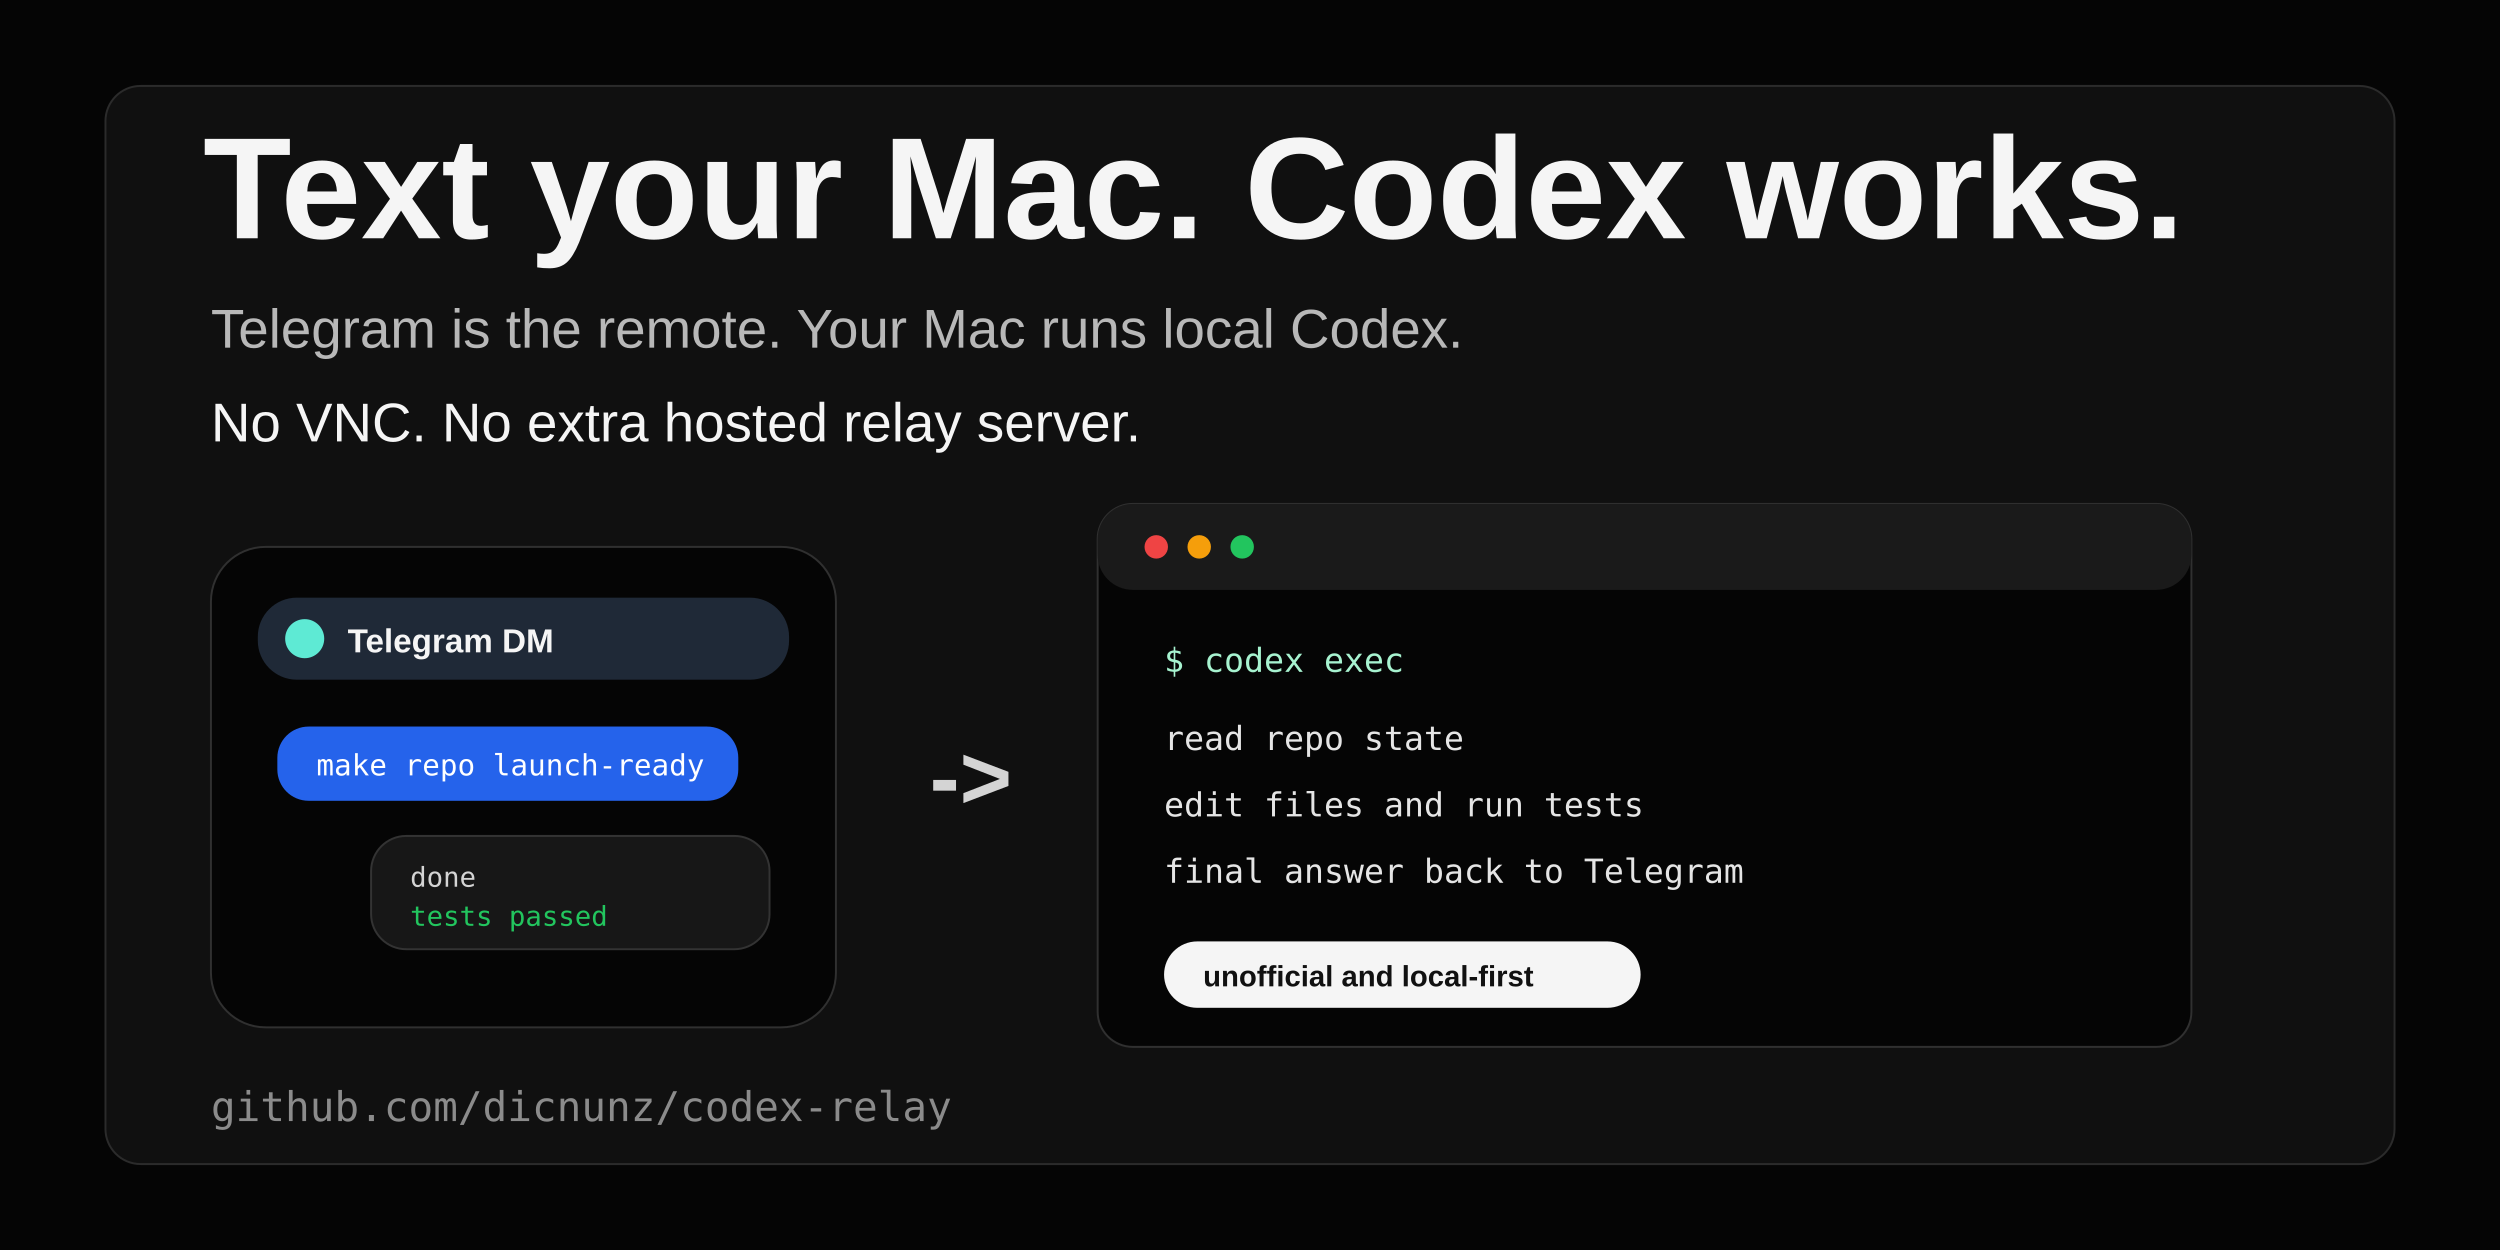
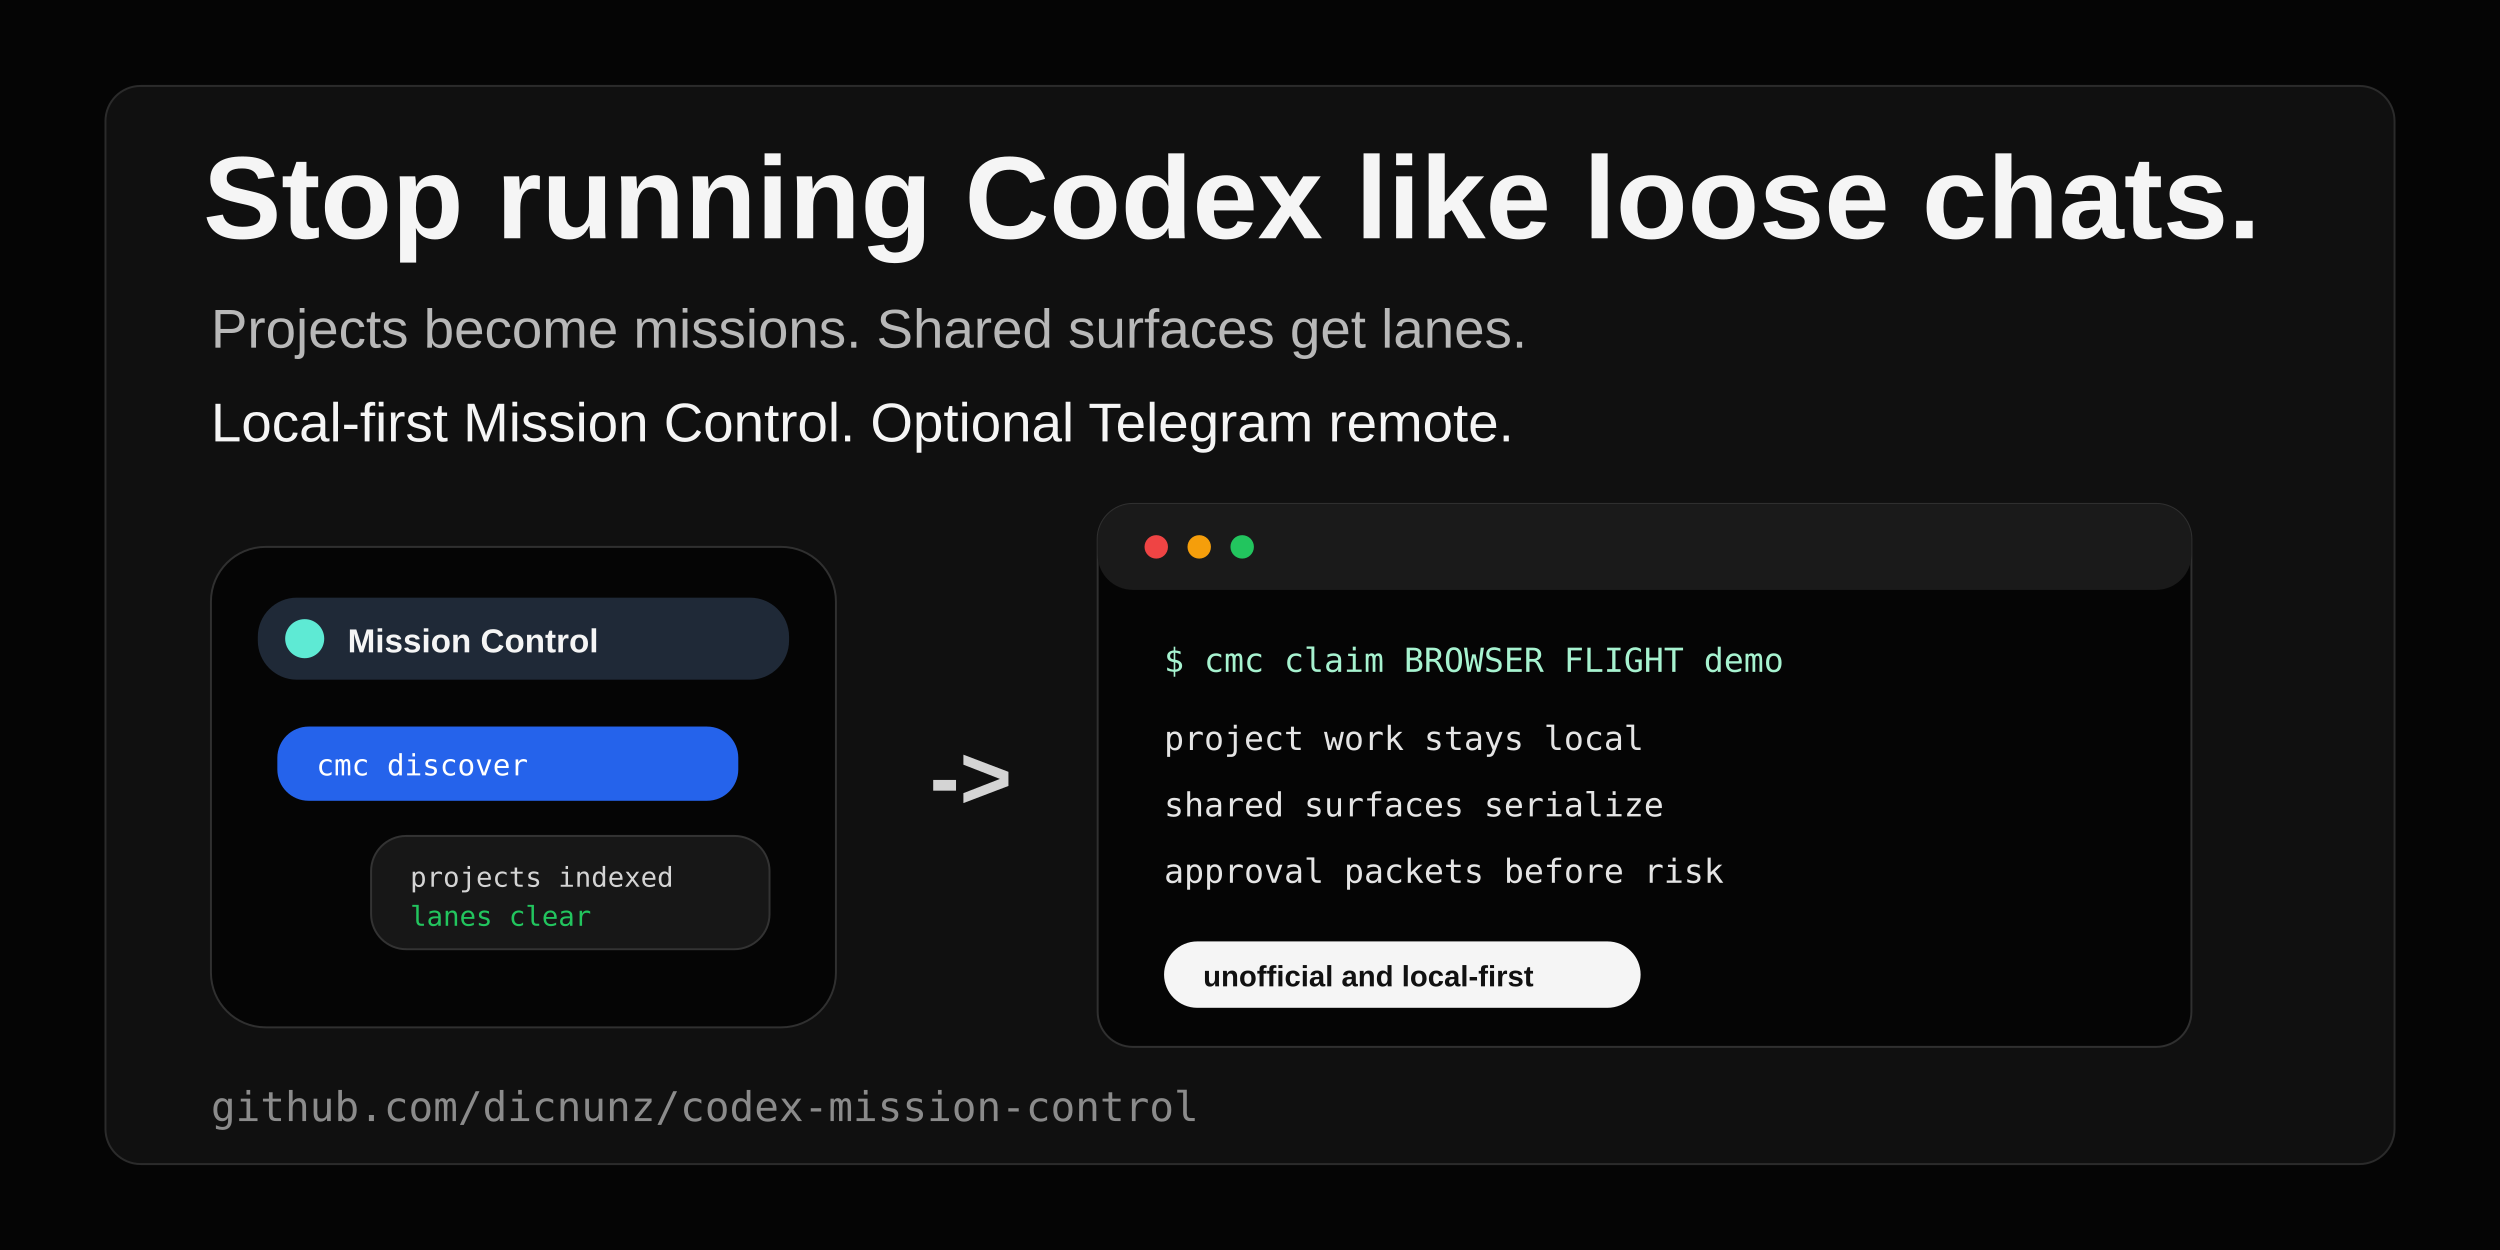
- <svg xmlns="http://www.w3.org/2000/svg" width="1280" height="640" viewBox="0 0 1280 640" role="img" aria-label="Codex Relay social card">
+ <svg xmlns="http://www.w3.org/2000/svg" width="1280" height="640" viewBox="0 0 1280 640" role="img" aria-label="Codex Mission Control social card">
  <rect width="1280" height="640" fill="#050505" />
  <rect x="54" y="44" width="1172" height="552" rx="18" fill="#101010" stroke="#2b2b2b" />
-   <text x="104" y="122" fill="#f5f5f5" font-family="Arial, sans-serif" font-size="74" font-weight="700">Text your Mac. Codex works.</text>
-   <text x="108" y="178" fill="#b8b8b8" font-family="Arial, sans-serif" font-size="28">Telegram is the remote. Your Mac runs local Codex.</text>
-   <text x="108" y="226" fill="#f5f5f5" font-family="Arial, sans-serif" font-size="28">No VNC. No extra hosted relay server.</text>
+   <text x="104" y="122" fill="#f5f5f5" font-family="Arial, sans-serif" font-size="60" font-weight="700">Stop running Codex like loose chats.</text>
+   <text x="108" y="178" fill="#b8b8b8" font-family="Arial, sans-serif" font-size="28">Projects become missions. Shared surfaces get lanes.</text>
+   <text x="108" y="226" fill="#f5f5f5" font-family="Arial, sans-serif" font-size="28">Local-first Mission Control. Optional Telegram remote.</text>
  <g transform="translate(108 280)">
    <rect width="320" height="246" rx="28" fill="#050505" stroke="#303030" />
    <rect x="24" y="26" width="272" height="42" rx="20" fill="#1f2937" />
    <circle cx="48" cy="47" r="10" fill="#5eead4" />
-     <text x="70" y="54" fill="#f5f5f5" font-family="Arial, sans-serif" font-size="17" font-weight="700">Telegram DM</text>
+     <text x="70" y="54" fill="#f5f5f5" font-family="Arial, sans-serif" font-size="17" font-weight="700">Mission Control</text>
    <rect x="34" y="92" width="236" height="38" rx="16" fill="#2563eb" />
-     <text x="54" y="117" fill="#ffffff" font-family="Menlo, monospace" font-size="15">make repo launch-ready</text>
+     <text x="54" y="117" fill="#ffffff" font-family="Menlo, monospace" font-size="15">cmc discover</text>
    <rect x="82" y="148" width="204" height="58" rx="18" fill="#171717" stroke="#333333" />
-     <text x="102" y="174" fill="#d4d4d4" font-family="Menlo, monospace" font-size="14">done</text>
-     <text x="102" y="194" fill="#22c55e" font-family="Menlo, monospace" font-size="14">tests passed</text>
+     <text x="102" y="174" fill="#d4d4d4" font-family="Menlo, monospace" font-size="14">projects indexed</text>
+     <text x="102" y="194" fill="#22c55e" font-family="Menlo, monospace" font-size="14">lanes clear</text>
  </g>
  <text x="476" y="414" fill="#d4d4d4" font-family="Arial, sans-serif" font-size="46" font-weight="700">-&gt;</text>
  <g transform="translate(562 258)">
    <rect width="560" height="278" rx="18" fill="#050505" stroke="#303030" />
    <rect width="560" height="44" rx="18" fill="#1a1a1a" />
    <circle cx="30" cy="22" r="6" fill="#ef4444" />
    <circle cx="52" cy="22" r="6" fill="#f59e0b" />
    <circle cx="74" cy="22" r="6" fill="#22c55e" />
-     <text x="34" y="86" fill="#a7f3d0" font-family="Menlo, monospace" font-size="17">$ codex exec</text>
-     <text x="34" y="126" fill="#e5e5e5" font-family="Menlo, monospace" font-size="17">read repo state</text>
-     <text x="34" y="160" fill="#e5e5e5" font-family="Menlo, monospace" font-size="17">edit files and run tests</text>
-     <text x="34" y="194" fill="#e5e5e5" font-family="Menlo, monospace" font-size="17">final answer back to Telegram</text>
+     <text x="34" y="86" fill="#a7f3d0" font-family="Menlo, monospace" font-size="17">$ cmc claim BROWSER FLIGHT demo</text>
+     <text x="34" y="126" fill="#e5e5e5" font-family="Menlo, monospace" font-size="17">project work stays local</text>
+     <text x="34" y="160" fill="#e5e5e5" font-family="Menlo, monospace" font-size="17">shared surfaces serialize</text>
+     <text x="34" y="194" fill="#e5e5e5" font-family="Menlo, monospace" font-size="17">approval packets before risk</text>
    <rect x="34" y="224" width="244" height="34" rx="17" fill="#f5f5f5" />
    <text x="54" y="247" fill="#111111" font-family="Arial, sans-serif" font-size="15" font-weight="700">unofficial and local-first</text>
  </g>
-   <text x="108" y="574" fill="#8b8b8b" font-family="Menlo, monospace" font-size="21">github.com/dicnunz/codex-relay</text>
+   <text x="108" y="574" fill="#8b8b8b" font-family="Menlo, monospace" font-size="21">github.com/dicnunz/codex-mission-control</text>
</svg>
